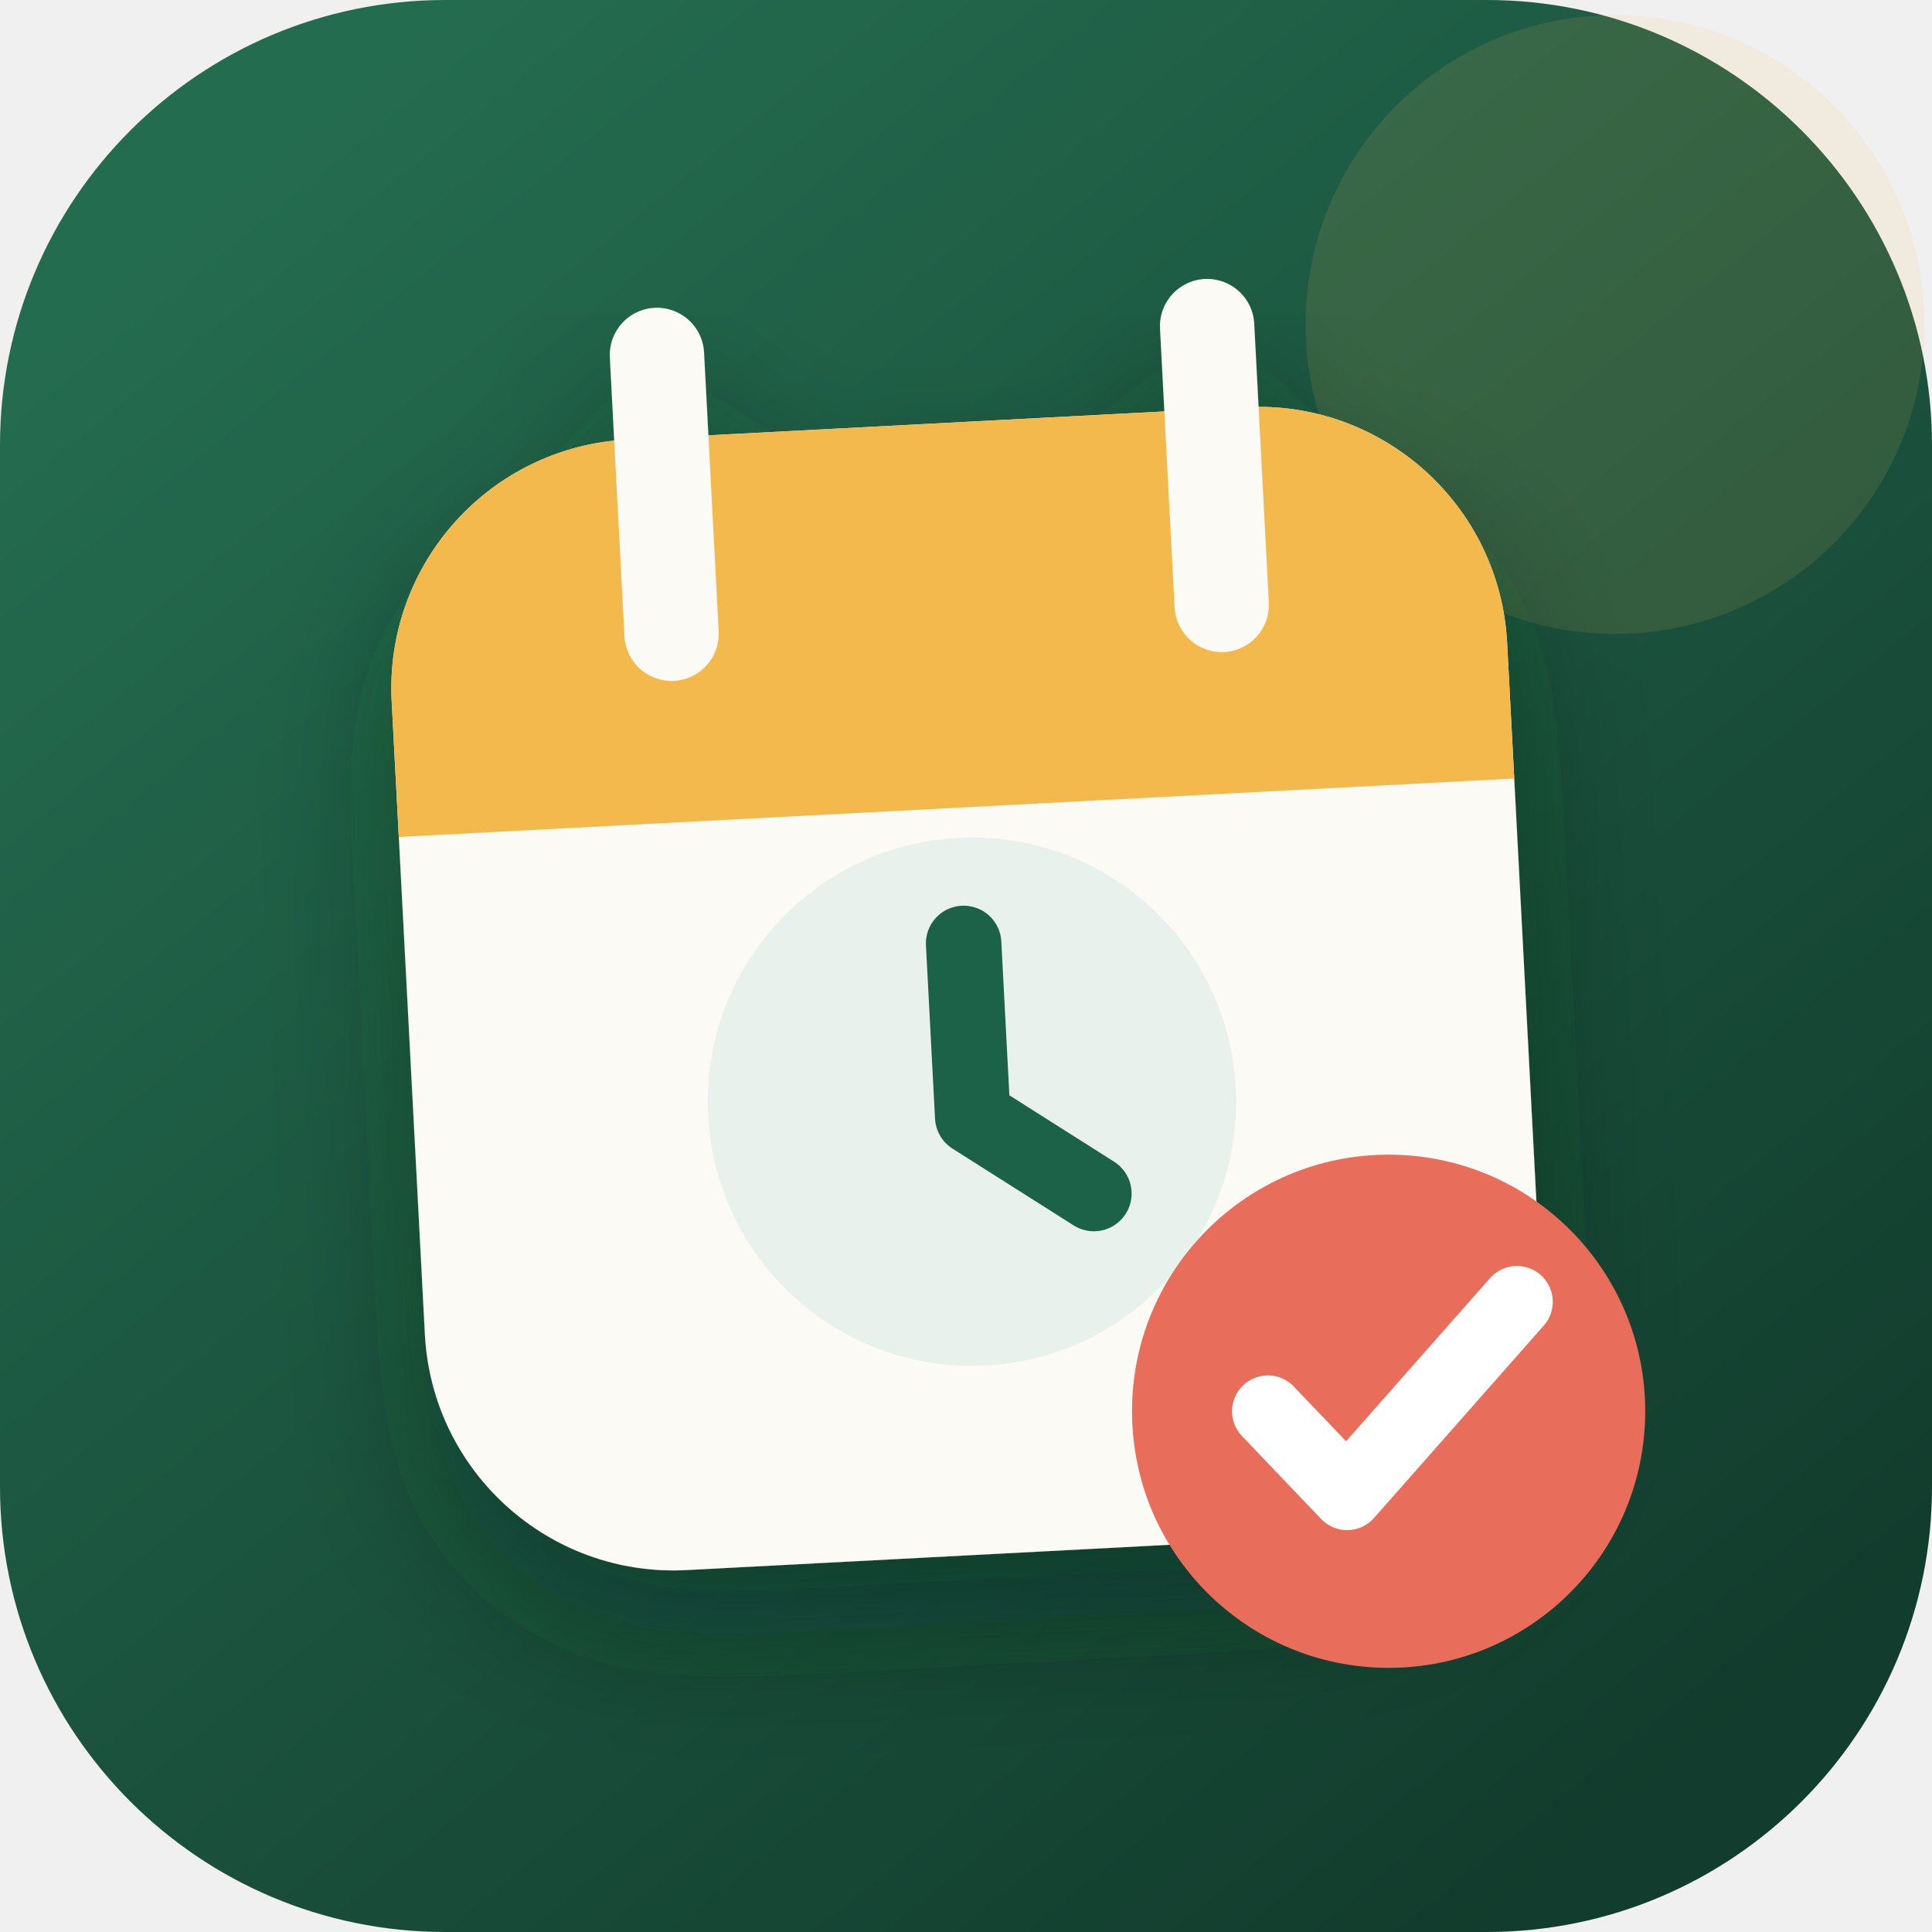
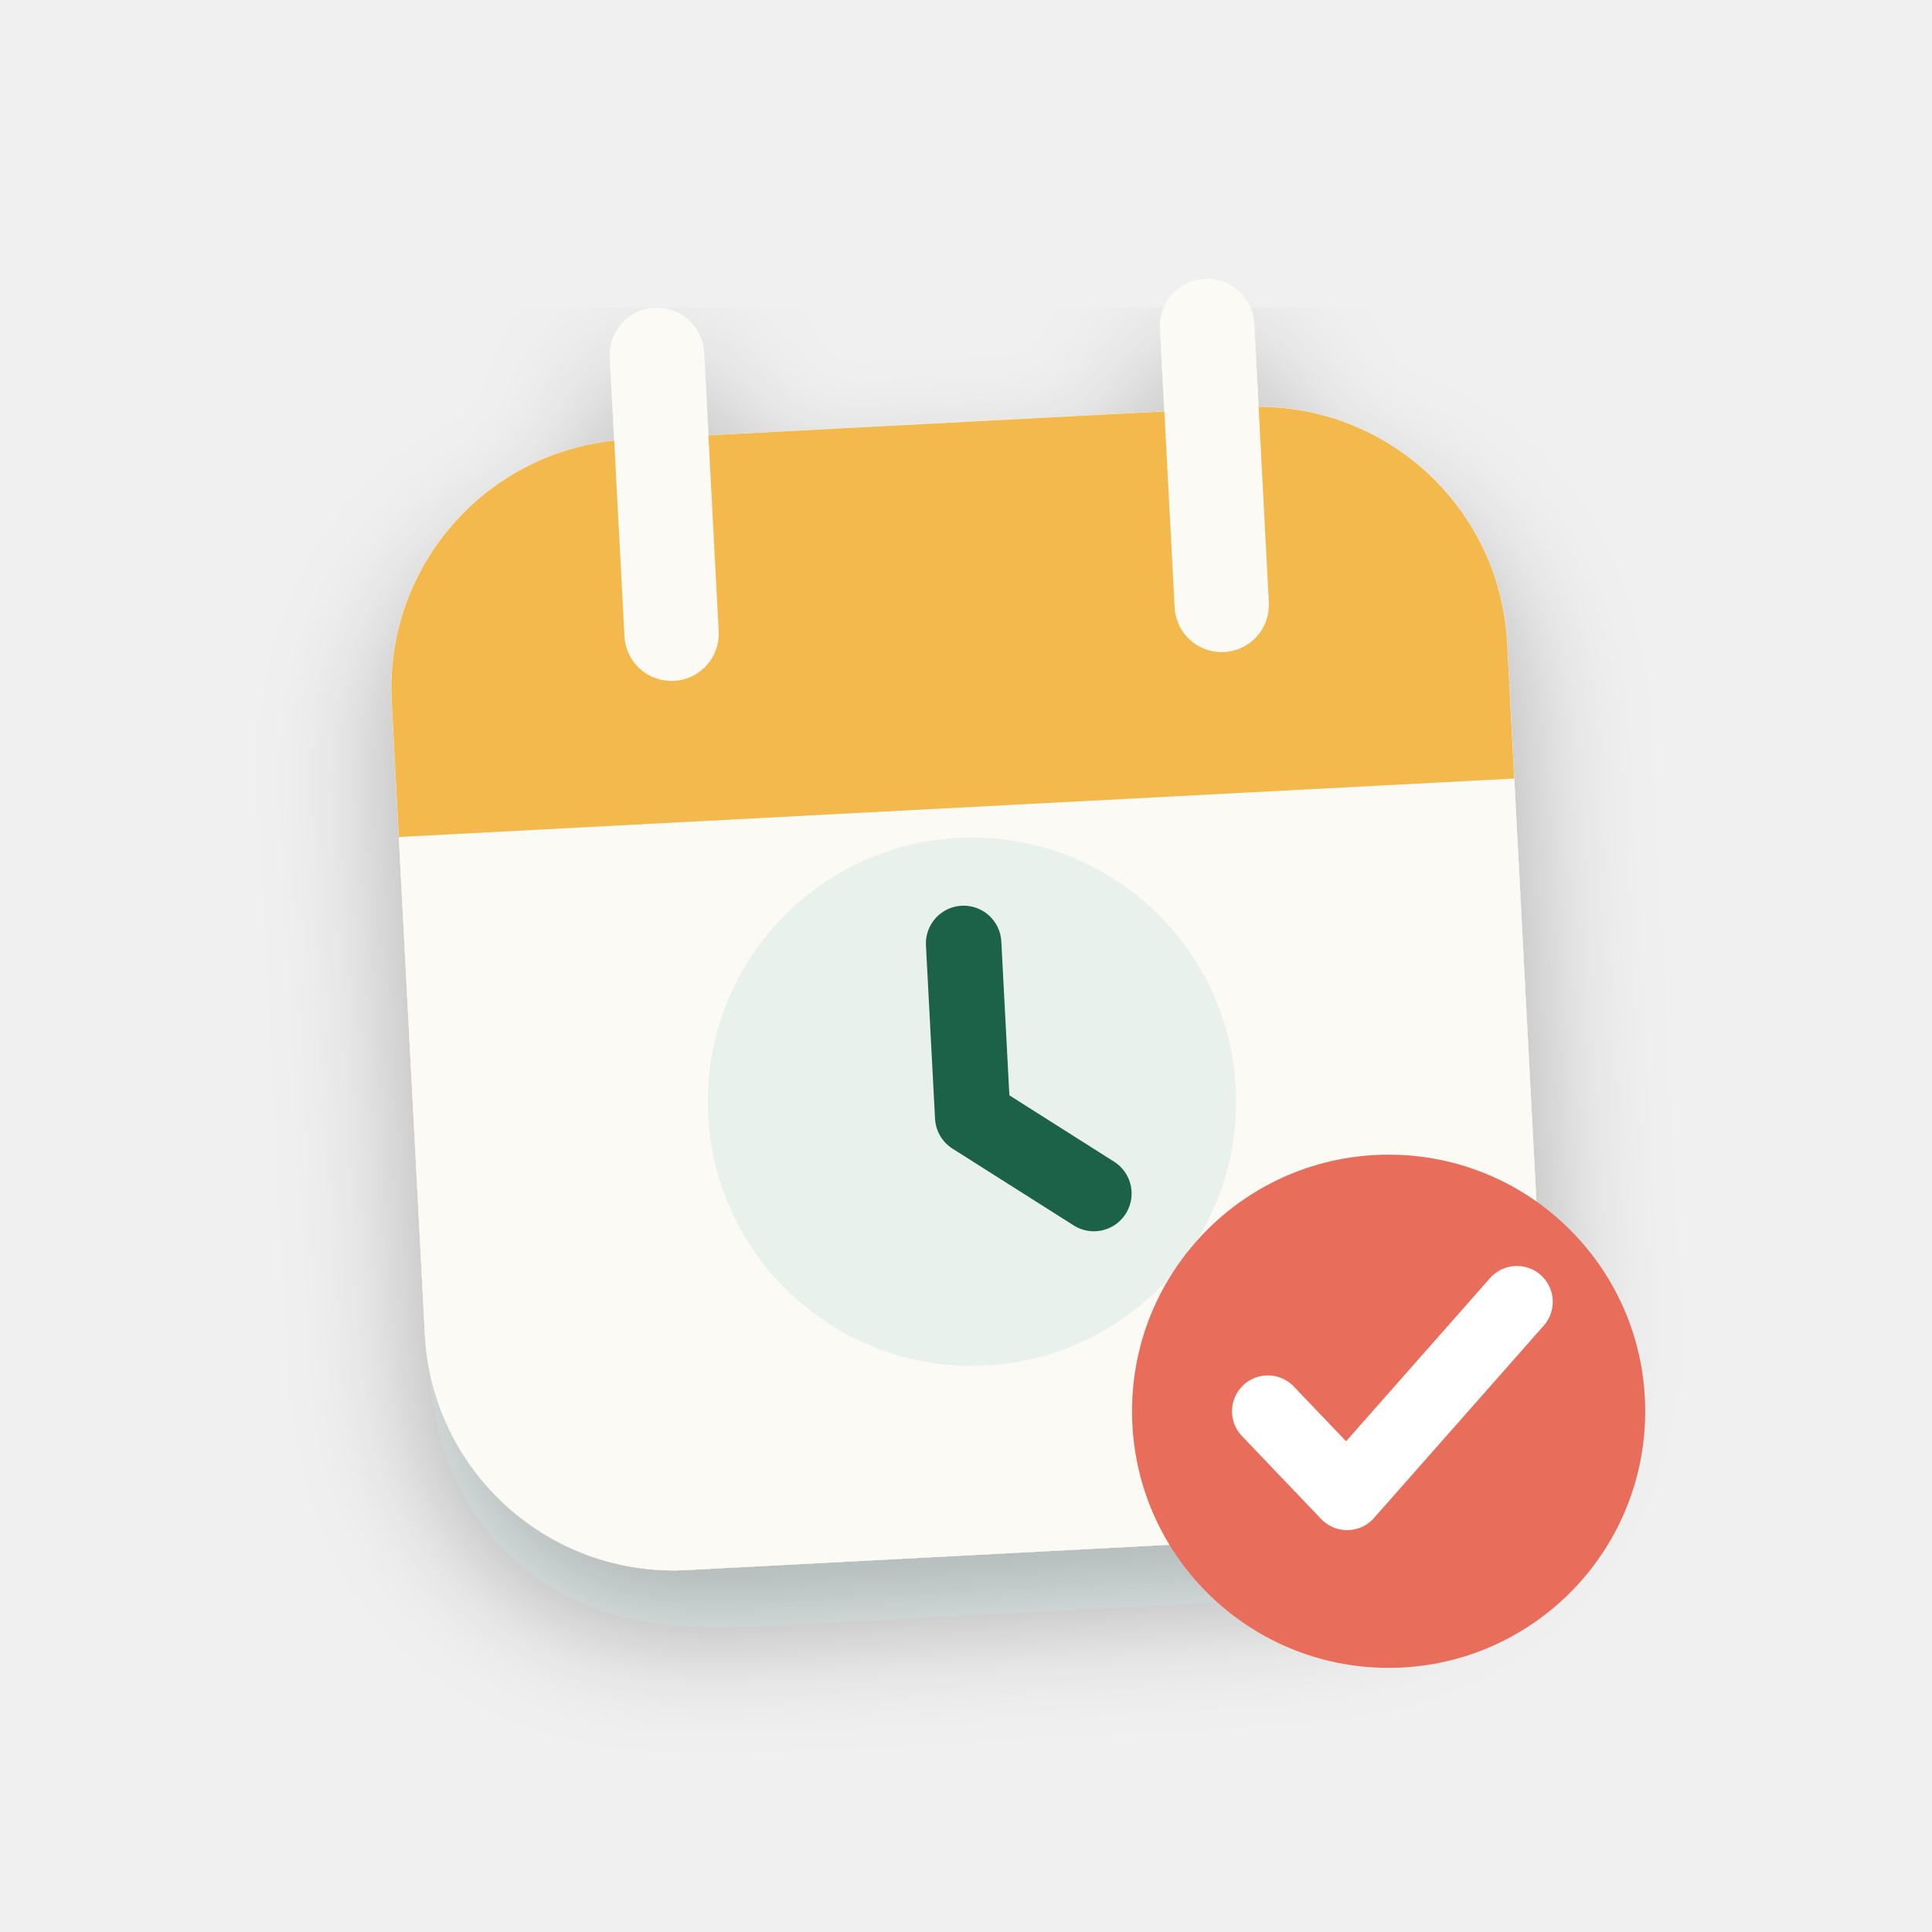
<svg xmlns="http://www.w3.org/2000/svg" viewBox="0 0 512 512">
  <defs>
-     <linearGradient id="bg" x1="72" y1="36" x2="434" y2="480" gradientUnits="userSpaceOnUse">
-       <stop stop-color="#246C50" />
-       <stop offset="1" stop-color="#123C2D" />
-     </linearGradient>
    <filter id="shadow" x="70" y="76" width="392" height="402" filterUnits="userSpaceOnUse">
-       <feDropShadow dx="0" dy="18" stdDeviation="18" flood-color="#0A2B20" flood-opacity=".34" />
+       <feDropShadow dx="0" dy="16" stdDeviation="16" flood-color="#09261C" flood-opacity=".28" />
    </filter>
    <clipPath id="paper">
      <rect x="108" y="112" width="296" height="300" rx="66" />
    </clipPath>
  </defs>
-   <rect width="512" height="512" rx="118" fill="url(#bg)" />
-   <circle cx="428" cy="86" r="82" fill="#F6BE51" opacity=".12" />
  <g filter="url(#shadow)" transform="rotate(-3 256 262)">
    <rect x="108" y="112" width="296" height="300" rx="66" fill="#FBFAF4" />
    <rect x="108" y="112" width="296" height="102" fill="#F4B94E" clip-path="url(#paper)" />
    <path d="M183 90v74M329 90v74" stroke="#FBFAF4" stroke-width="25" stroke-linecap="round" />
    <circle cx="256" cy="292" r="70" fill="#E8F1EC" />
    <path d="M256 250v46l31 22" fill="none" stroke="#1F6249" stroke-width="20" stroke-linecap="round" stroke-linejoin="round" />
  </g>
  <circle cx="368" cy="374" r="68" fill="#E86D5A" />
  <path d="m336 374 21 22 45-51" fill="none" stroke="#fff" stroke-width="19" stroke-linecap="round" stroke-linejoin="round" />
</svg>
